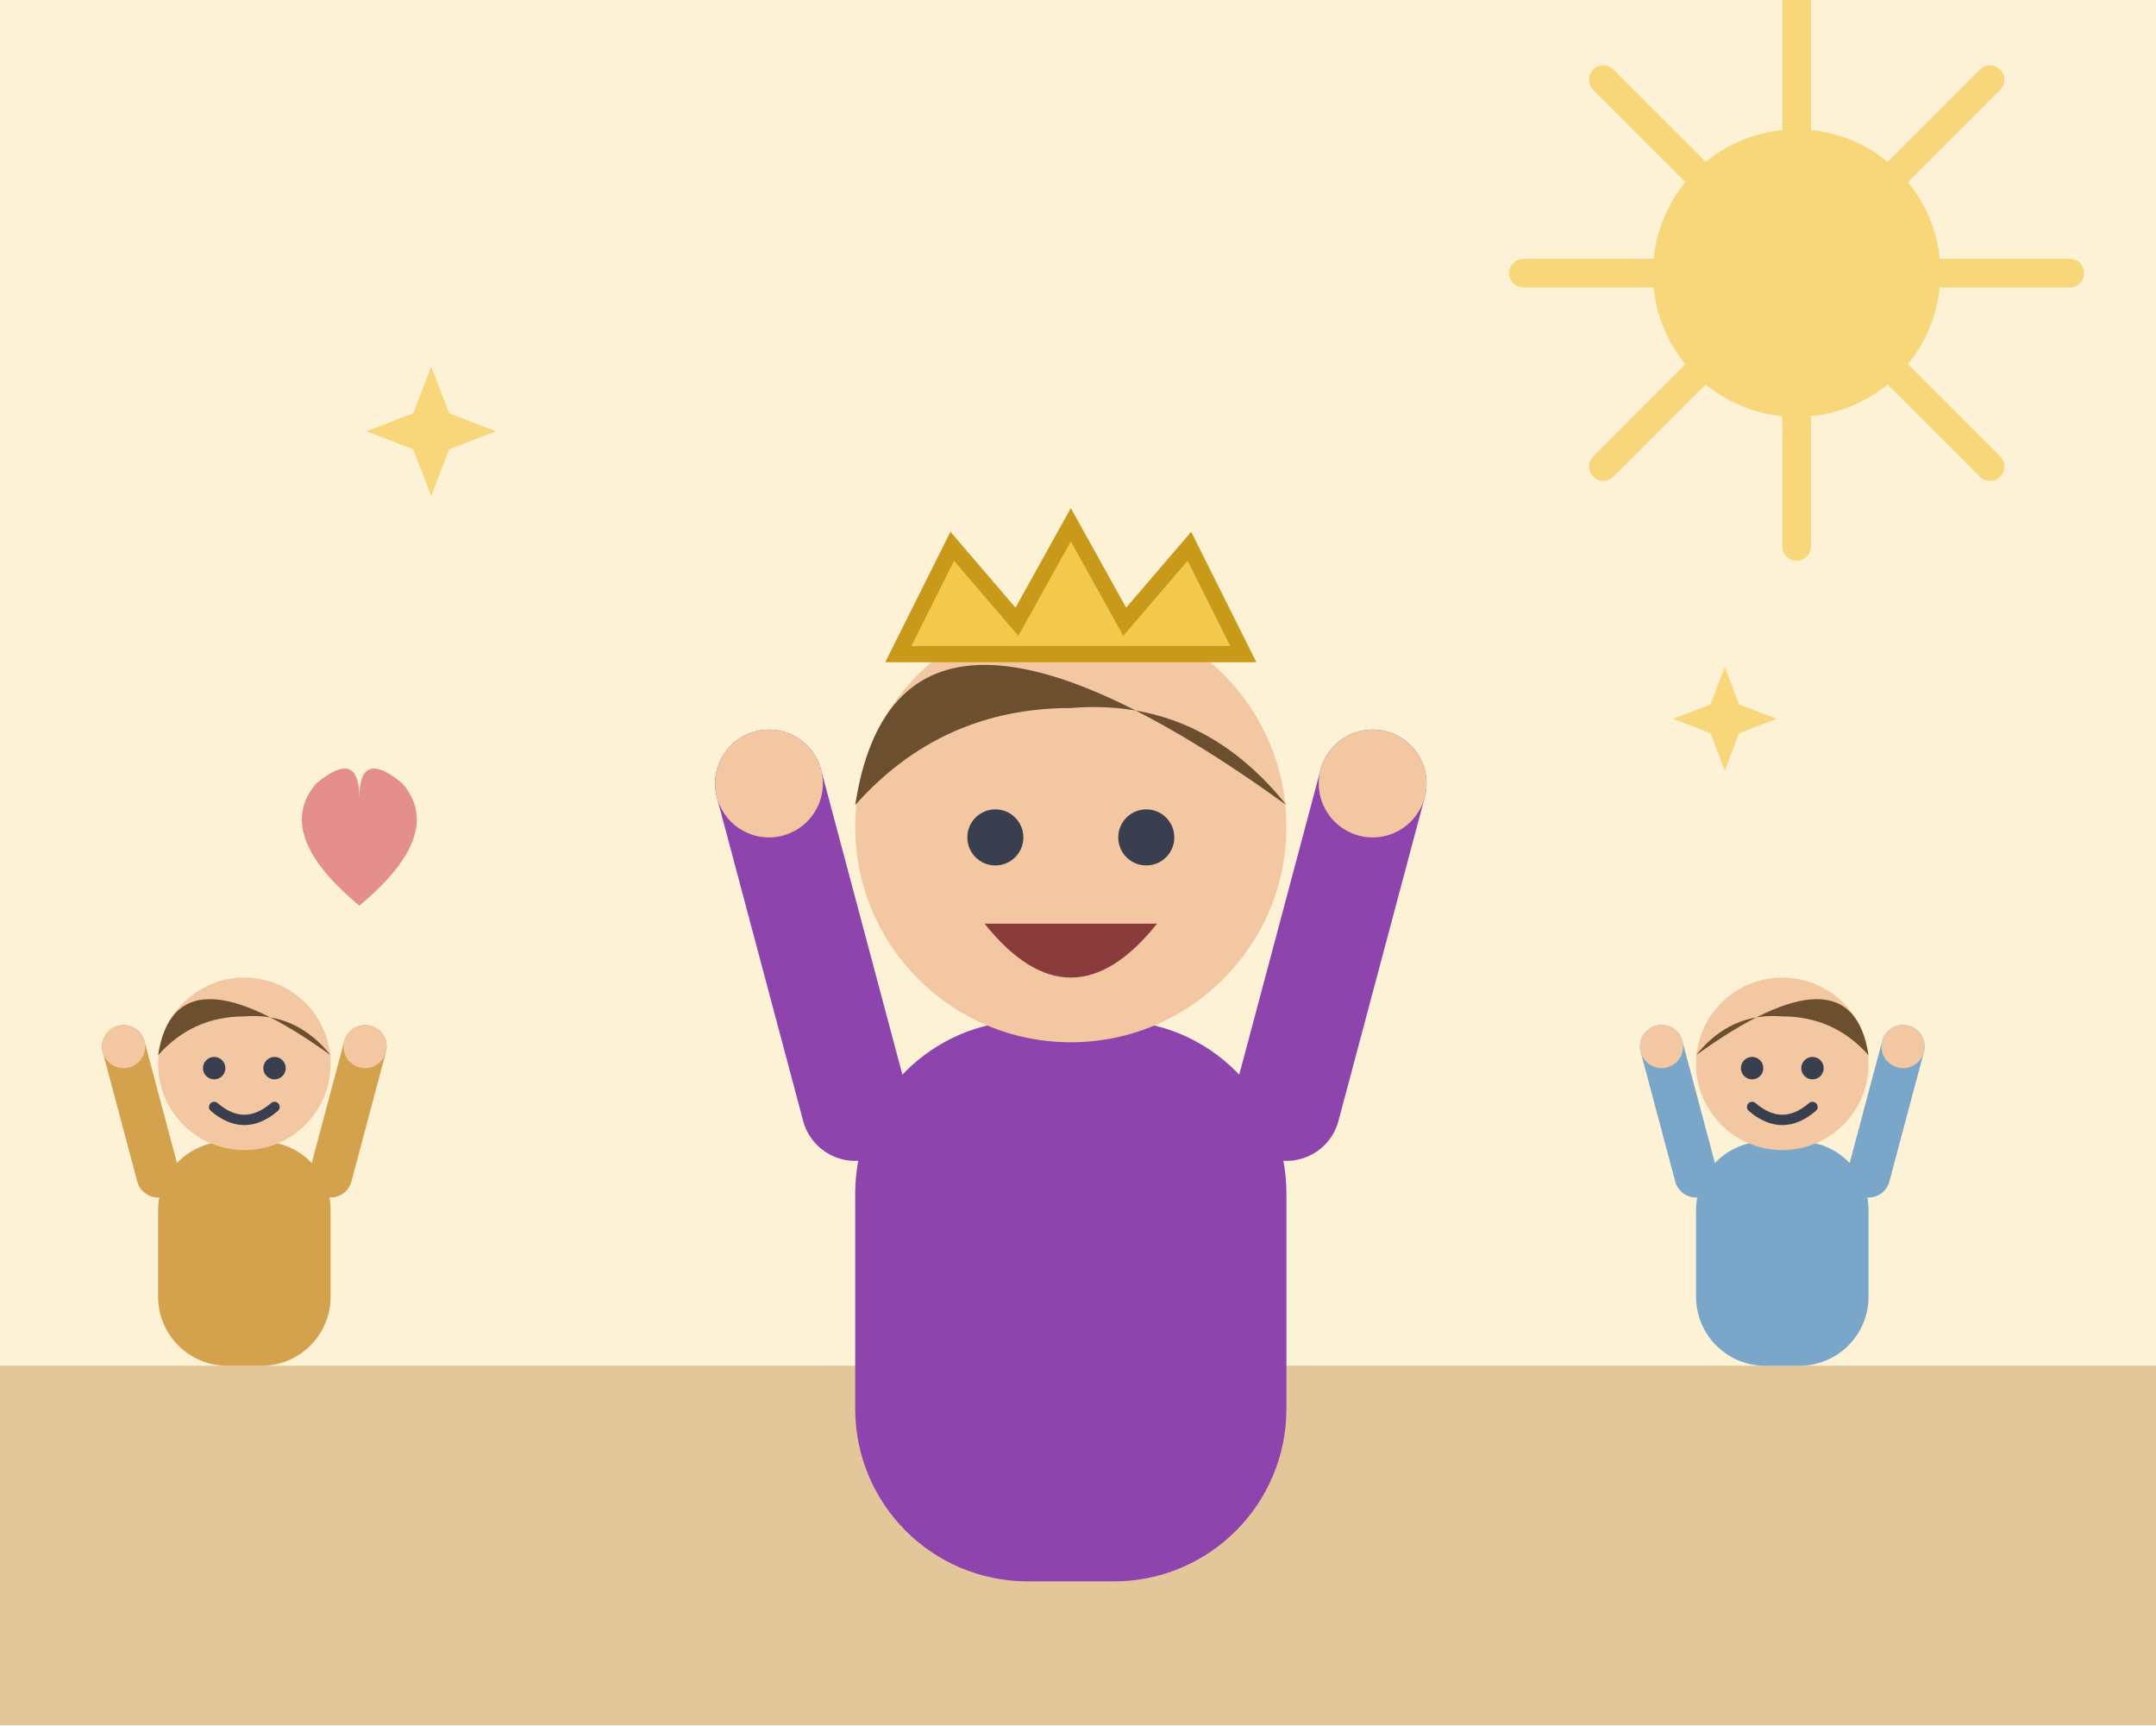
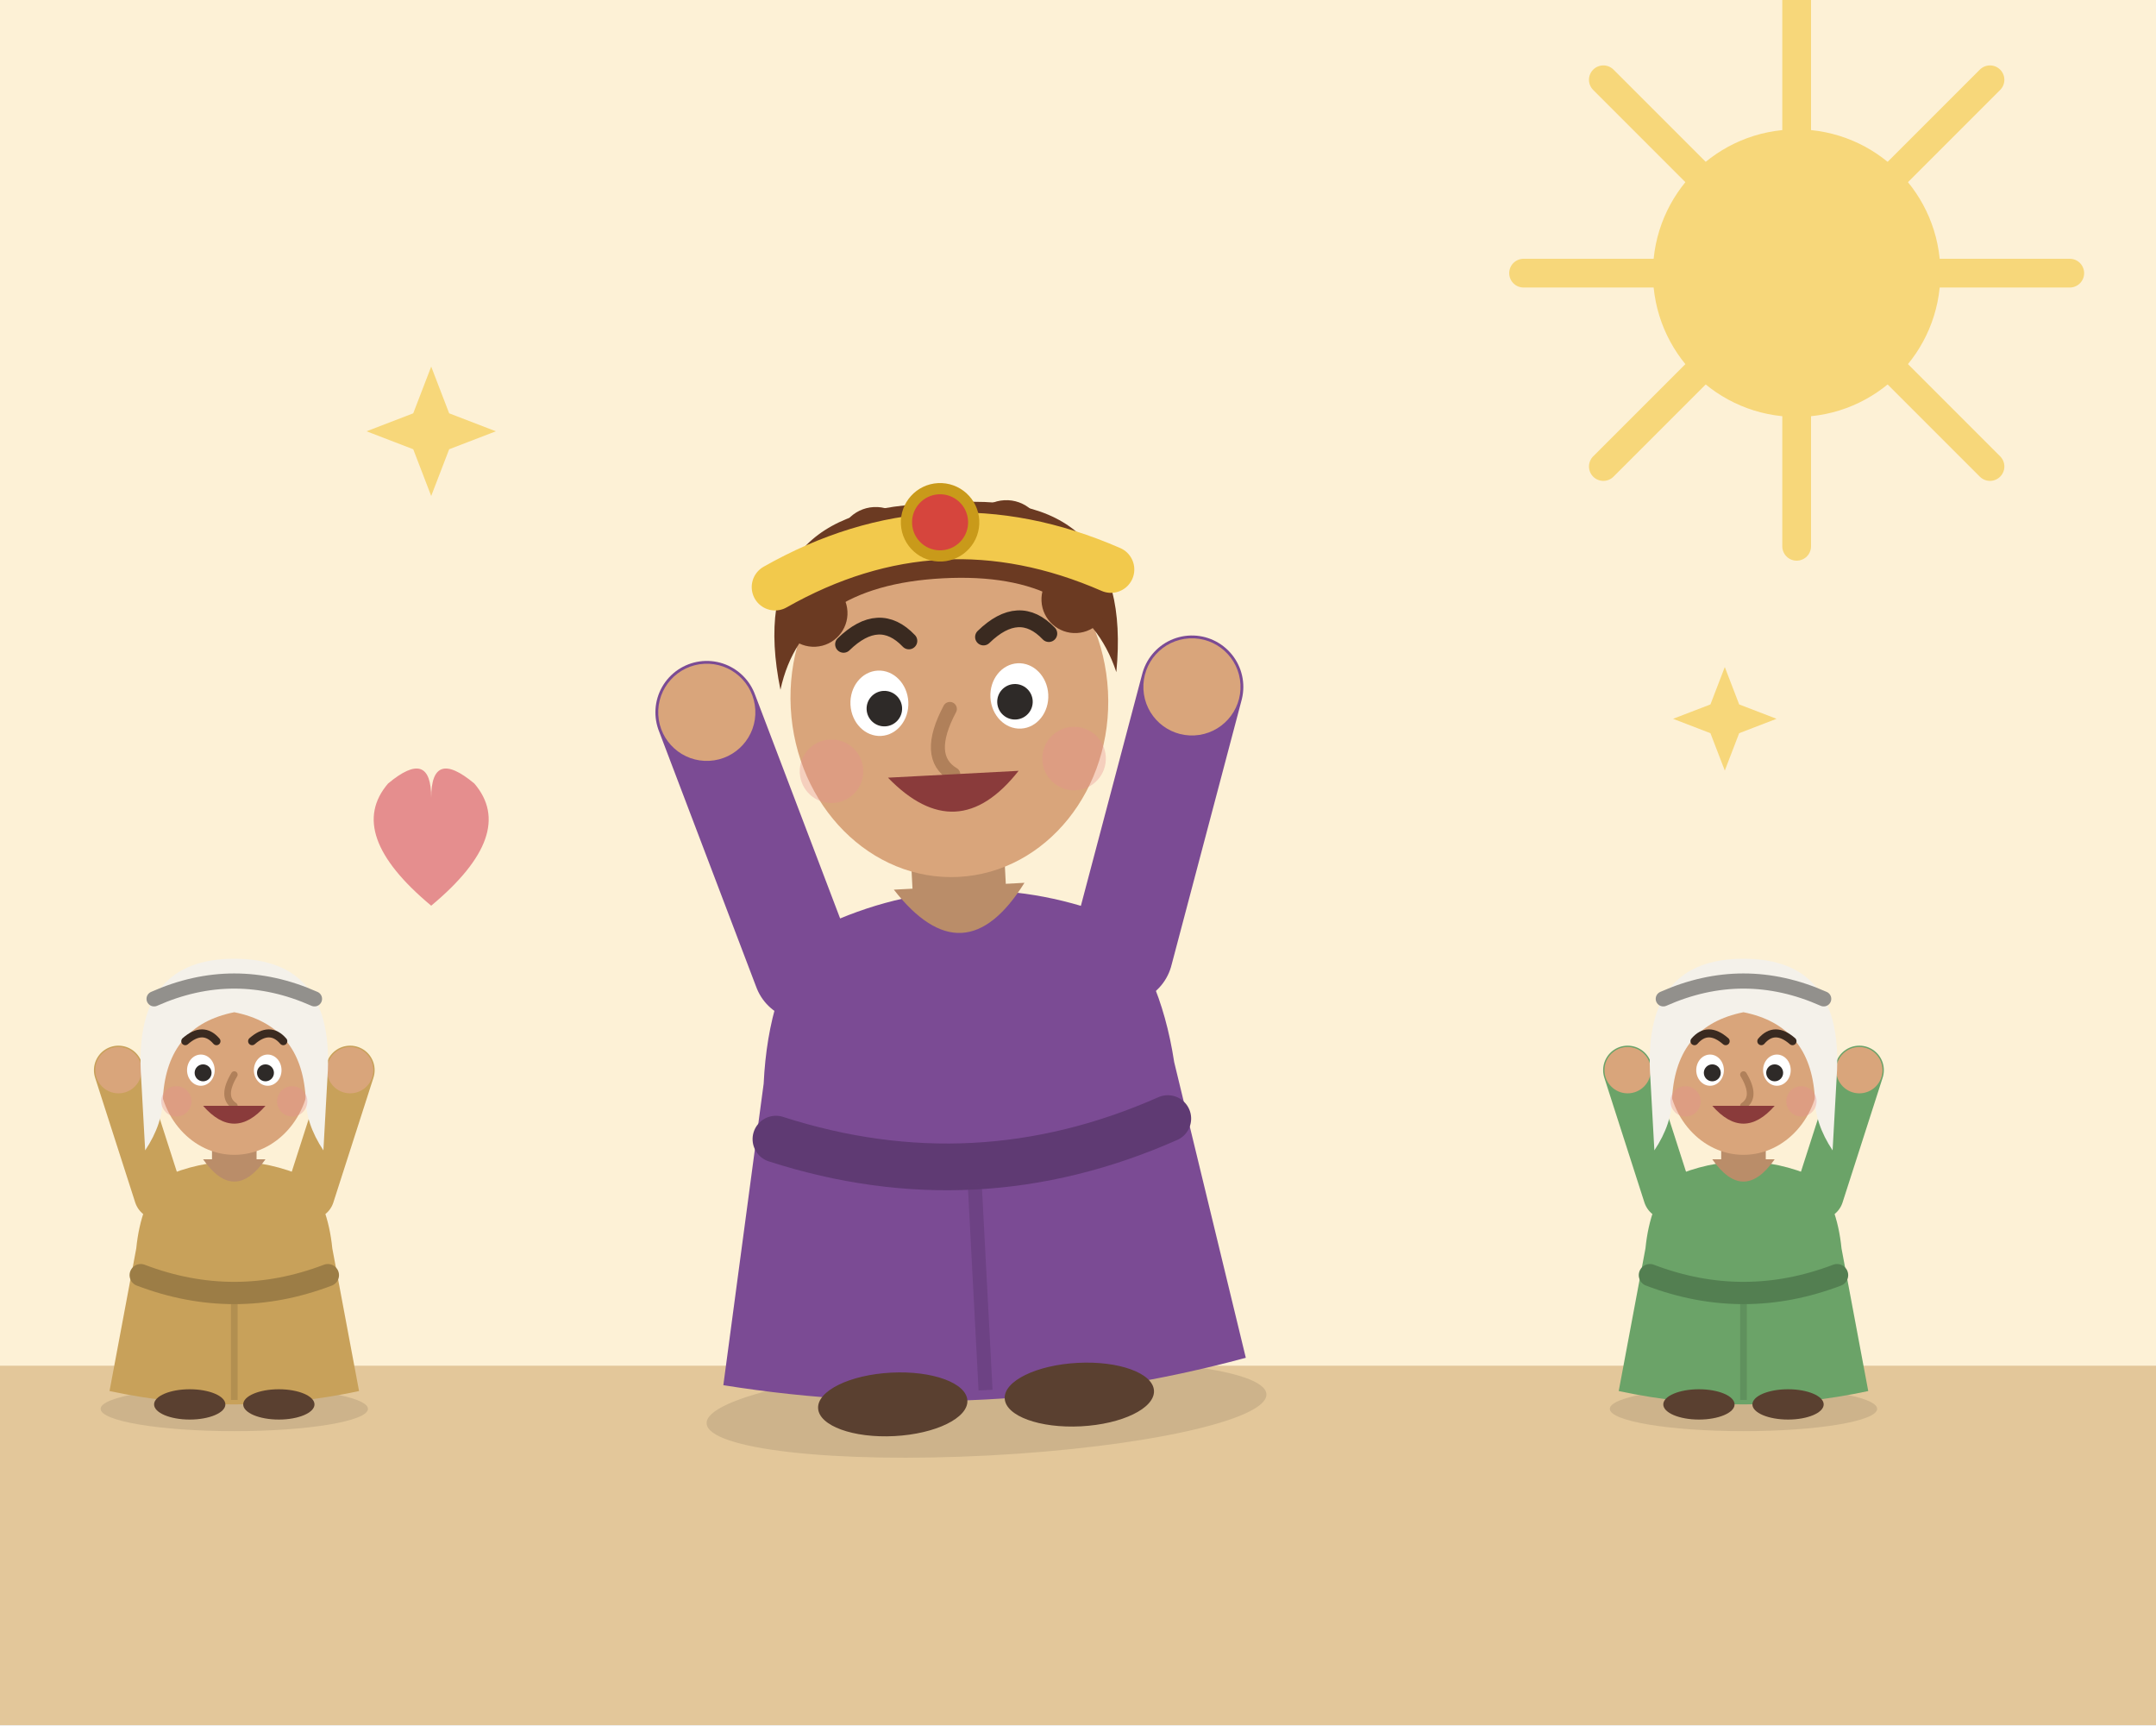
<svg xmlns="http://www.w3.org/2000/svg" viewBox="0 0 300 240">
  <rect width="300" height="240" fill="#FDF1D6" />
  <rect y="190" width="300" height="50" fill="#E3C79A" />
  <line x1="250" y1="38" x2="288.0" y2="38.0" stroke="#F7D77A" stroke-width="4" stroke-linecap="round" />
  <line x1="250" y1="38" x2="276.9" y2="64.9" stroke="#F7D77A" stroke-width="4" stroke-linecap="round" />
  <line x1="250" y1="38" x2="250.0" y2="76.0" stroke="#F7D77A" stroke-width="4" stroke-linecap="round" />
  <line x1="250" y1="38" x2="223.1" y2="64.9" stroke="#F7D77A" stroke-width="4" stroke-linecap="round" />
  <line x1="250" y1="38" x2="212.0" y2="38.0" stroke="#F7D77A" stroke-width="4" stroke-linecap="round" />
  <line x1="250" y1="38" x2="223.1" y2="11.1" stroke="#F7D77A" stroke-width="4" stroke-linecap="round" />
  <line x1="250" y1="38" x2="250.0" y2="0.0" stroke="#F7D77A" stroke-width="4" stroke-linecap="round" />
  <line x1="250" y1="38" x2="276.9" y2="11.1" stroke="#F7D77A" stroke-width="4" stroke-linecap="round" />
  <circle cx="250" cy="38" r="20" fill="#F7D77A" />
  <g transform="translate(60,60) scale(1)">
    <path d="M0-9l2.5 6.5L9 0l-6.5 2.5L0 9l-2.5-6.5L-9 0l6.5-2.5z" fill="#F7D77A" />
  </g>
  <g transform="translate(240,100) scale(0.8)">
    <path d="M0-9l2.5 6.5L9 0l-6.5 2.5L0 9l-2.5-6.5L-9 0l6.5-2.5z" fill="#F7D77A" />
  </g>
-   <g transform="translate(50,120) scale(1)">
+   <g transform="translate(60,120) scale(1)">
    <path d="M0 6q-12-10-6-17q6-5 6 2q0-7 6-2q6 7-6 17z" fill="#E58E8E" />
  </g>
-   <g transform="translate(250,150) scale(0.8)">
+   <g transform="translate(246,150) scale(0.8)">
    <path d="M0 6q-12-10-6-17q6-5 6 2q0-7 6-2q6 7-6 17z" fill="#E58E8E" />
  </g>
-   <g transform="translate(104,70) scale(1.5)">
-     <line x1="10" y1="56" x2="2" y2="26" stroke="#8E44AD" stroke-width="10" stroke-linecap="round" />
-     <circle cx="2" cy="26" r="5" fill="#F2C7A1" />
-     <line x1="50" y1="56" x2="58" y2="26" stroke="#8E44AD" stroke-width="10" stroke-linecap="round" />
-     <circle cx="58" cy="26" r="5" fill="#F2C7A1" />
-     <rect x="10" y="48" width="40" height="52" rx="16" fill="#8E44AD" />
-     <circle cx="30" cy="30" r="20" fill="#F2C7A1" />
-     <path d="M10 28q4-26 40 0q-8-10-20-9q-12 0-20 9z" fill="#6B4F2F" />
-     <path d="M14 14l5-10l6 7l5-9l5 9l6-7l5 10z" fill="#F2C94C" stroke="#C99A1A" stroke-width="1.5" />
-     <circle cx="23" cy="31" r="2.6" fill="#3A3F4F" />
-     <circle cx="37" cy="31" r="2.6" fill="#3A3F4F" />
-     <path d="M22 39q8 10 16 0z" fill="#8A3B3B" />
+   <g transform="translate(98,60.8) scale(1.3)">
+     <g transform="rotate(-3 30 100)">
+       <ellipse cx="30" cy="104" rx="30" ry="5" fill="#000" opacity=".1" />
+       <line x1="13" y1="56" x2="4" y2="28" stroke="#7B4B94" stroke-width="11" stroke-linecap="round" />
+       <line x1="47" y1="56" x2="56" y2="28" stroke="#7B4B94" stroke-width="11" stroke-linecap="round" />
+       <rect x="25" y="40" width="10" height="14" rx="4" fill="#BA8D69" />
+       <path d="M14 52Q30 45 46 52Q51 58 52 68L58 100Q30 106 2 100L8 68Q9 58 14 52Z" fill="#7B4B94" />
+       <path d="M9 74Q30 82 51 74" stroke="#5F3A73" stroke-width="5" fill="none" stroke-linecap="round" />
+       <path d="M30 80V102" stroke="#5F3A73" stroke-width="1.5" opacity=".5" />
+       <ellipse cx="20" cy="103" rx="8" ry="3.4" fill="#5A4030" />
+       <ellipse cx="40" cy="103" rx="8" ry="3.4" fill="#5A4030" />
+       <path d="M23 48Q30 58 37 48Z" fill="#BA8D69" />
+       <circle cx="4" cy="28" r="5.2" fill="#D9A57B" />
+       <circle cx="56" cy="28" r="5.2" fill="#D9A57B" />
+       <ellipse cx="30" cy="28" rx="17" ry="19" fill="#D9A57B" />
+       <path d="M12 26Q9 6 30 7Q51 6 48 26Q45 15 30 15Q15 15 12 26Z" fill="#6B3A22" />
+       <circle cx="16" cy="18" r="3.6" fill="#6B3A22" />
+       <circle cx="44" cy="18" r="3.6" fill="#6B3A22" />
+       <circle cx="23" cy="11" r="4" fill="#6B3A22" />
+       <circle cx="37" cy="11" r="4" fill="#6B3A22" />
+       <path d="M12 15Q30 6 48 15" stroke="#F2C94C" stroke-width="5" fill="none" stroke-linecap="round" />
+       <circle cx="30" cy="9" r="3.6" fill="#D6453D" stroke="#C99A1A" stroke-width="1.2" />
+       <ellipse cx="22.5" cy="28" rx="3.1" ry="3.5" fill="#fff" />
+       <ellipse cx="37.5" cy="28" rx="3.1" ry="3.5" fill="#fff" />
+       <circle cx="23" cy="28.6" r="1.9" fill="#2E2A28" />
+       <circle cx="37" cy="28.6" r="1.9" fill="#2E2A28" />
+       <circle cx="17" cy="35" r="3.4" fill="#E58E8E" opacity=".35" />
+       <circle cx="43" cy="35" r="3.4" fill="#E58E8E" opacity=".35" />
+       <path d="M30 29q-3 5 0 7" stroke="#B0805A" stroke-width="1.5" fill="none" stroke-linecap="round" />
+       <path d="M23 36q7 8 14 0z" fill="#8A3B3B" />
+       <path d="M19 21.5q4-3.5 7 0M34 21.5q4-3.5 7 0" stroke="#3A2A20" stroke-width="1.8" fill="none" stroke-linecap="round" />
+     </g>
  </g>
-   <g transform="translate(16,130) scale(0.6)">
-     <line x1="10" y1="56" x2="2" y2="26" stroke="#D4A24C" stroke-width="10" stroke-linecap="round" />
-     <circle cx="2" cy="26" r="5" fill="#F2C7A1" />
-     <line x1="50" y1="56" x2="58" y2="26" stroke="#D4A24C" stroke-width="10" stroke-linecap="round" />
-     <circle cx="58" cy="26" r="5" fill="#F2C7A1" />
-     <rect x="10" y="48" width="40" height="52" rx="16" fill="#D4A24C" />
-     <circle cx="30" cy="30" r="20" fill="#F2C7A1" />
-     <path d="M10 28q4-26 40 0q-8-10-20-9q-12 0-20 9z" fill="#6B4F2F" />
-     <circle cx="23" cy="31" r="2.6" fill="#3A3F4F" />
-     <circle cx="37" cy="31" r="2.6" fill="#3A3F4F" />
-     <path d="M23 40q7 6 14 0" stroke="#3A3F4F" stroke-width="2.4" fill="none" stroke-linecap="round" />
+   <g transform="translate(14,131.52) scale(0.62)">
+     <ellipse cx="30" cy="104" rx="30" ry="5" fill="#000" opacity=".1" />
+     <line x1="13" y1="56" x2="4" y2="28" stroke="#C8A15A" stroke-width="11" stroke-linecap="round" />
+     <line x1="47" y1="56" x2="56" y2="28" stroke="#C8A15A" stroke-width="11" stroke-linecap="round" />
+     <rect x="25" y="40" width="10" height="14" rx="4" fill="#BA8D69" />
+     <path d="M14 52Q30 45 46 52Q51 58 52 68L58 100Q30 106 2 100L8 68Q9 58 14 52Z" fill="#C8A15A" />
+     <path d="M9 74Q30 82 51 74" stroke="#9C7D46" stroke-width="5" fill="none" stroke-linecap="round" />
+     <path d="M30 80V102" stroke="#9C7D46" stroke-width="1.5" opacity=".5" />
+     <ellipse cx="20" cy="103" rx="8" ry="3.4" fill="#5A4030" />
+     <ellipse cx="40" cy="103" rx="8" ry="3.4" fill="#5A4030" />
+     <path d="M23 48Q30 58 37 48Z" fill="#BA8D69" />
+     <circle cx="4" cy="28" r="5.2" fill="#D9A57B" />
+     <circle cx="56" cy="28" r="5.2" fill="#D9A57B" />
+     <ellipse cx="30" cy="28" rx="17" ry="19" fill="#D9A57B" />
+     <path d="M30 3Q8 3 9 28L10 46Q14 40 14 34Q15 18 30 15Q45 18 46 34Q46 40 50 46L51 28Q52 3 30 3Z" fill="#F4F1EA" />
+     <path d="M12 12Q30 4 48 12" stroke="#92908C" stroke-width="3.4" fill="none" stroke-linecap="round" />
+     <ellipse cx="22.5" cy="28" rx="3.1" ry="3.5" fill="#fff" />
+     <ellipse cx="37.5" cy="28" rx="3.1" ry="3.5" fill="#fff" />
+     <circle cx="23" cy="28.6" r="1.9" fill="#2E2A28" />
+     <circle cx="37" cy="28.6" r="1.9" fill="#2E2A28" />
+     <circle cx="17" cy="35" r="3.4" fill="#E58E8E" opacity=".35" />
+     <circle cx="43" cy="35" r="3.4" fill="#E58E8E" opacity=".35" />
+     <path d="M30 29q-3 5 0 7" stroke="#B0805A" stroke-width="1.5" fill="none" stroke-linecap="round" />
+     <path d="M23 36q7 8 14 0z" fill="#8A3B3B" />
+     <path d="M19 21.5q4-3.5 7 0M34 21.5q4-3.5 7 0" stroke="#3A2A20" stroke-width="1.8" fill="none" stroke-linecap="round" />
  </g>
-   <g transform="translate(266.0,130) scale(-0.6,0.6)">
-     <line x1="10" y1="56" x2="2" y2="26" stroke="#7AA6C9" stroke-width="10" stroke-linecap="round" />
-     <circle cx="2" cy="26" r="5" fill="#F2C7A1" />
-     <line x1="50" y1="56" x2="58" y2="26" stroke="#7AA6C9" stroke-width="10" stroke-linecap="round" />
-     <circle cx="58" cy="26" r="5" fill="#F2C7A1" />
-     <rect x="10" y="48" width="40" height="52" rx="16" fill="#7AA6C9" />
-     <circle cx="30" cy="30" r="20" fill="#F2C7A1" />
-     <path d="M10 28q4-26 40 0q-8-10-20-9q-12 0-20 9z" fill="#6B4F2F" />
-     <circle cx="23" cy="31" r="2.6" fill="#3A3F4F" />
-     <circle cx="37" cy="31" r="2.6" fill="#3A3F4F" />
-     <path d="M23 40q7 6 14 0" stroke="#3A3F4F" stroke-width="2.4" fill="none" stroke-linecap="round" />
+   <g transform="translate(261.2,131.52) scale(-0.62,0.62)">
+     <ellipse cx="30" cy="104" rx="30" ry="5" fill="#000" opacity=".1" />
+     <line x1="13" y1="56" x2="4" y2="28" stroke="#6BA368" stroke-width="11" stroke-linecap="round" />
+     <line x1="47" y1="56" x2="56" y2="28" stroke="#6BA368" stroke-width="11" stroke-linecap="round" />
+     <rect x="25" y="40" width="10" height="14" rx="4" fill="#BA8D69" />
+     <path d="M14 52Q30 45 46 52Q51 58 52 68L58 100Q30 106 2 100L8 68Q9 58 14 52Z" fill="#6BA368" />
+     <path d="M9 74Q30 82 51 74" stroke="#537F51" stroke-width="5" fill="none" stroke-linecap="round" />
+     <path d="M30 80V102" stroke="#537F51" stroke-width="1.5" opacity=".5" />
+     <ellipse cx="20" cy="103" rx="8" ry="3.4" fill="#5A4030" />
+     <ellipse cx="40" cy="103" rx="8" ry="3.4" fill="#5A4030" />
+     <path d="M23 48Q30 58 37 48Z" fill="#BA8D69" />
+     <circle cx="4" cy="28" r="5.2" fill="#D9A57B" />
+     <circle cx="56" cy="28" r="5.2" fill="#D9A57B" />
+     <ellipse cx="30" cy="28" rx="17" ry="19" fill="#D9A57B" />
+     <path d="M30 3Q8 3 9 28L10 46Q14 40 14 34Q15 18 30 15Q45 18 46 34Q46 40 50 46L51 28Q52 3 30 3Z" fill="#F4F1EA" />
+     <path d="M12 12Q30 4 48 12" stroke="#92908C" stroke-width="3.4" fill="none" stroke-linecap="round" />
+     <ellipse cx="22.5" cy="28" rx="3.1" ry="3.5" fill="#fff" />
+     <ellipse cx="37.5" cy="28" rx="3.1" ry="3.5" fill="#fff" />
+     <circle cx="23" cy="28.6" r="1.9" fill="#2E2A28" />
+     <circle cx="37" cy="28.6" r="1.9" fill="#2E2A28" />
+     <circle cx="17" cy="35" r="3.4" fill="#E58E8E" opacity=".35" />
+     <circle cx="43" cy="35" r="3.4" fill="#E58E8E" opacity=".35" />
+     <path d="M30 29q-3 5 0 7" stroke="#B0805A" stroke-width="1.5" fill="none" stroke-linecap="round" />
+     <path d="M23 36q7 8 14 0z" fill="#8A3B3B" />
+     <path d="M19 21.5q4-3.5 7 0M34 21.5q4-3.5 7 0" stroke="#3A2A20" stroke-width="1.8" fill="none" stroke-linecap="round" />
  </g>
</svg>
